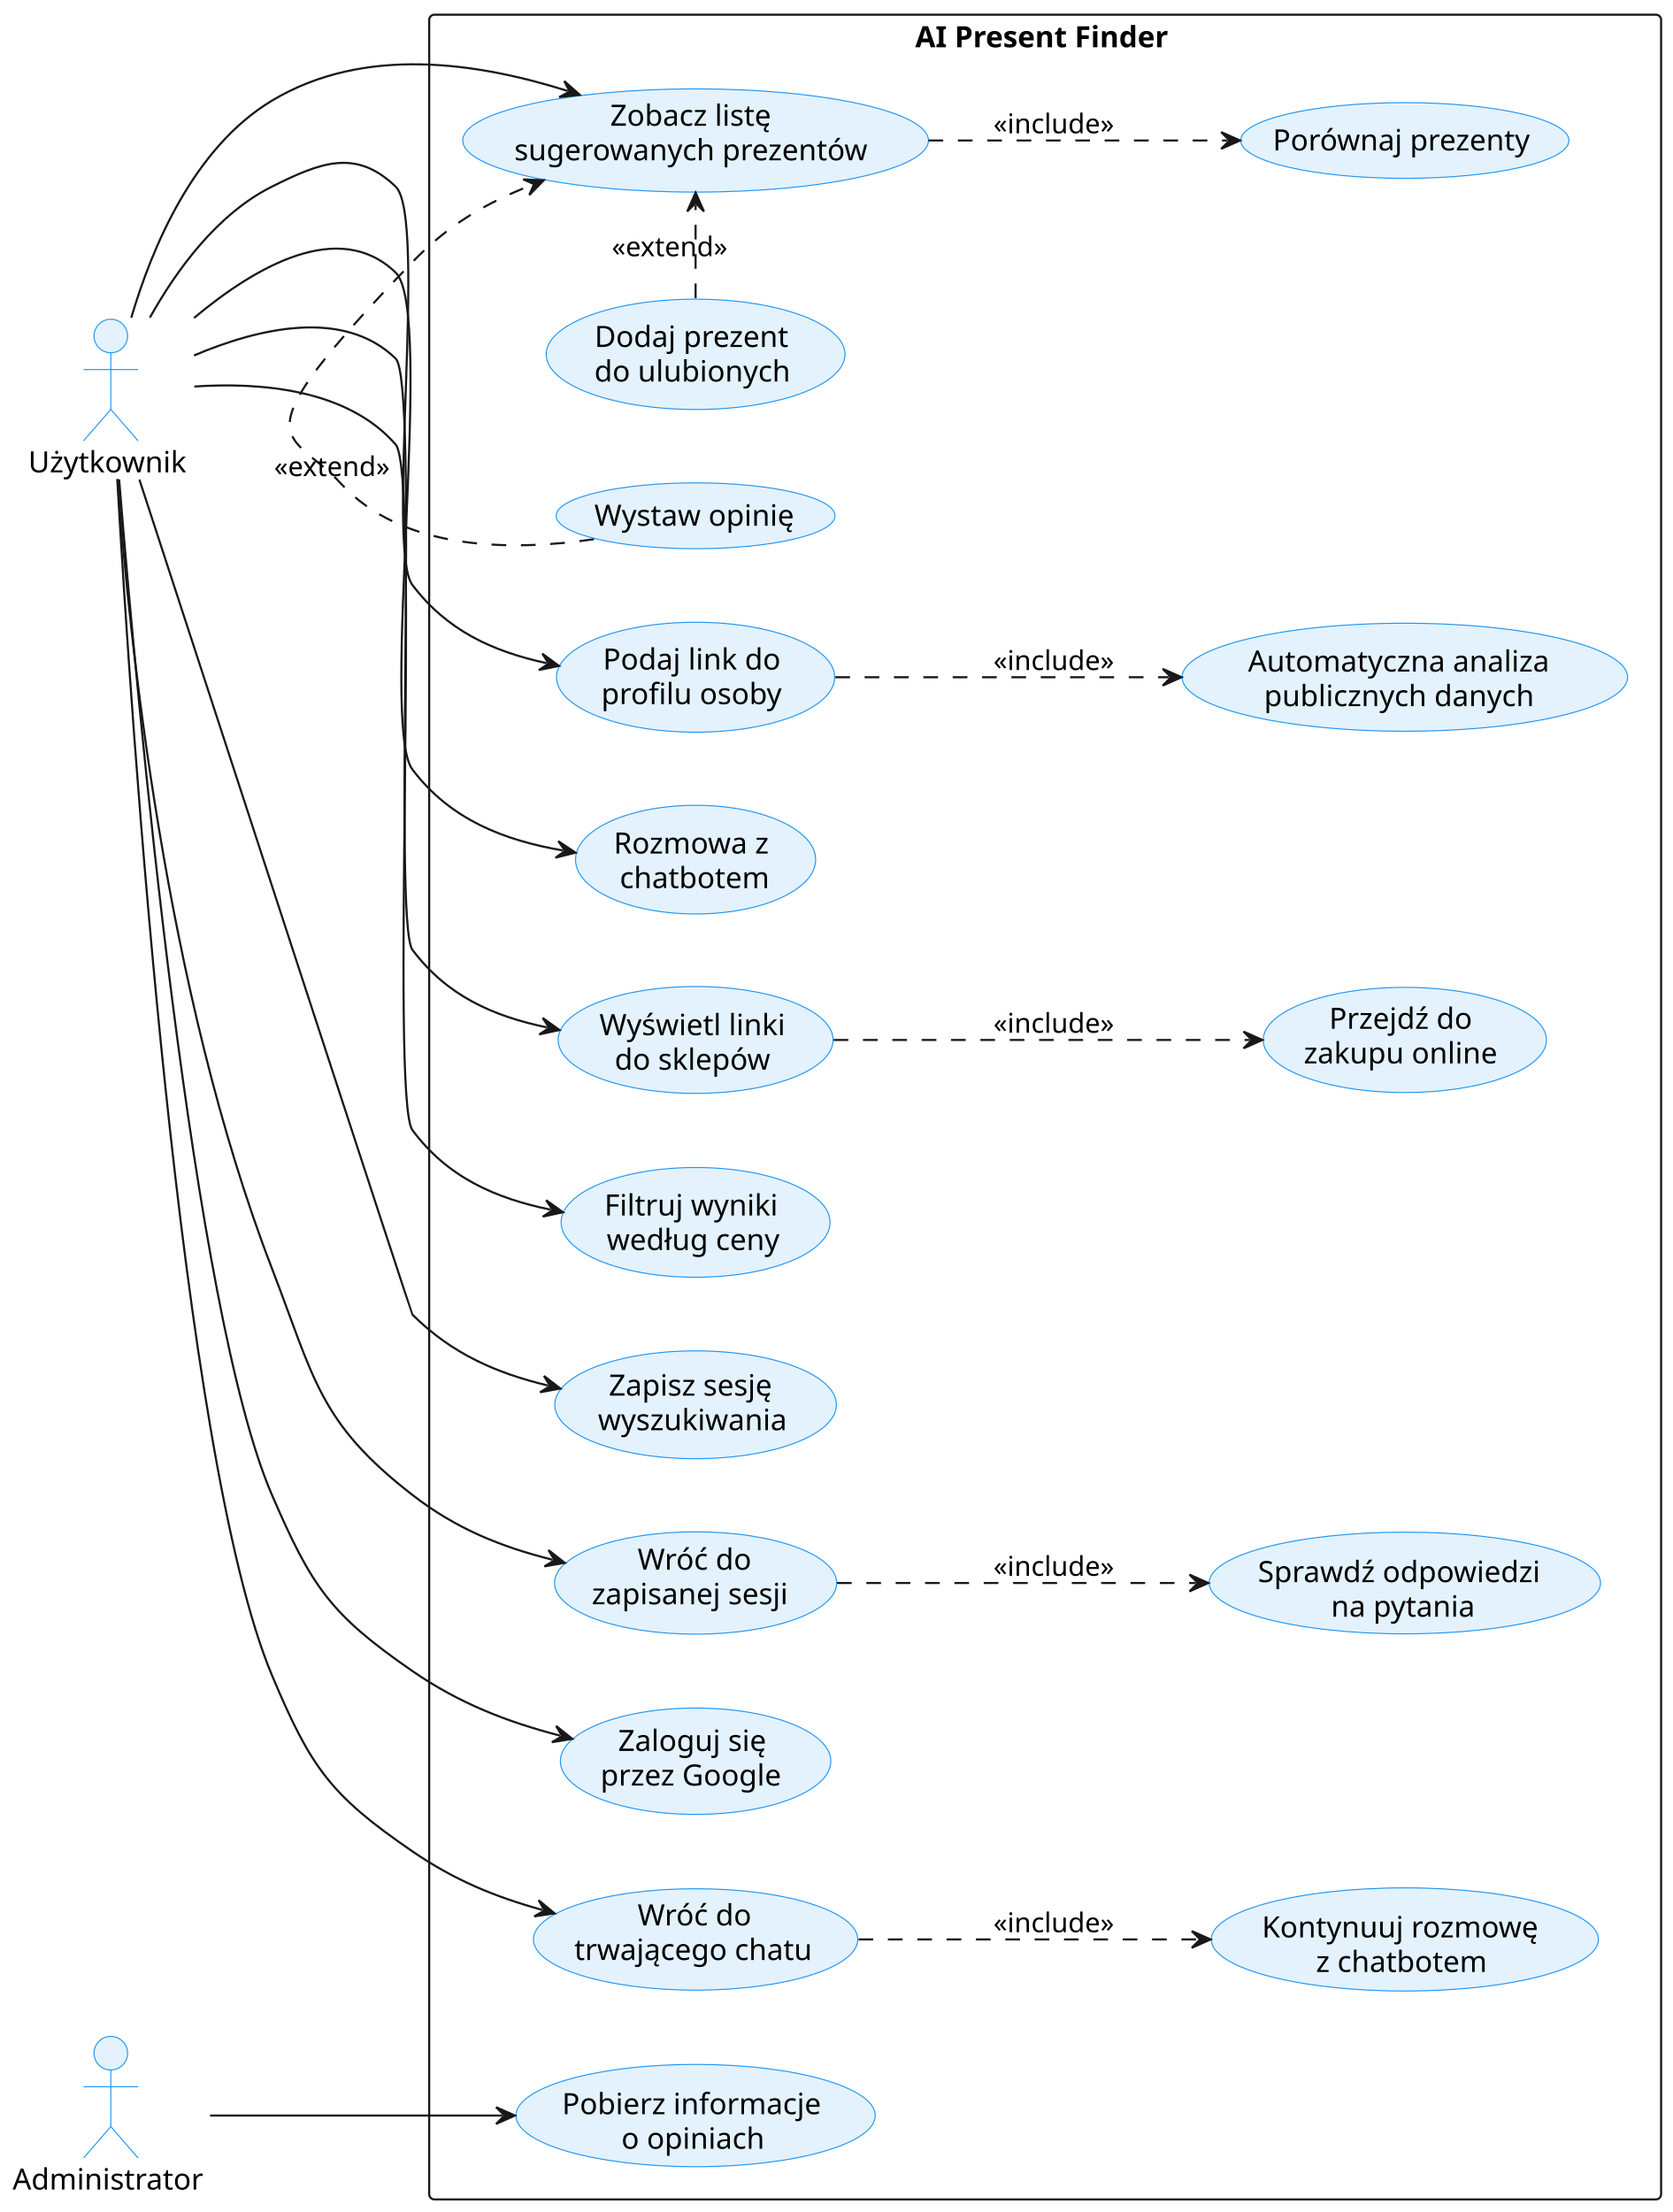
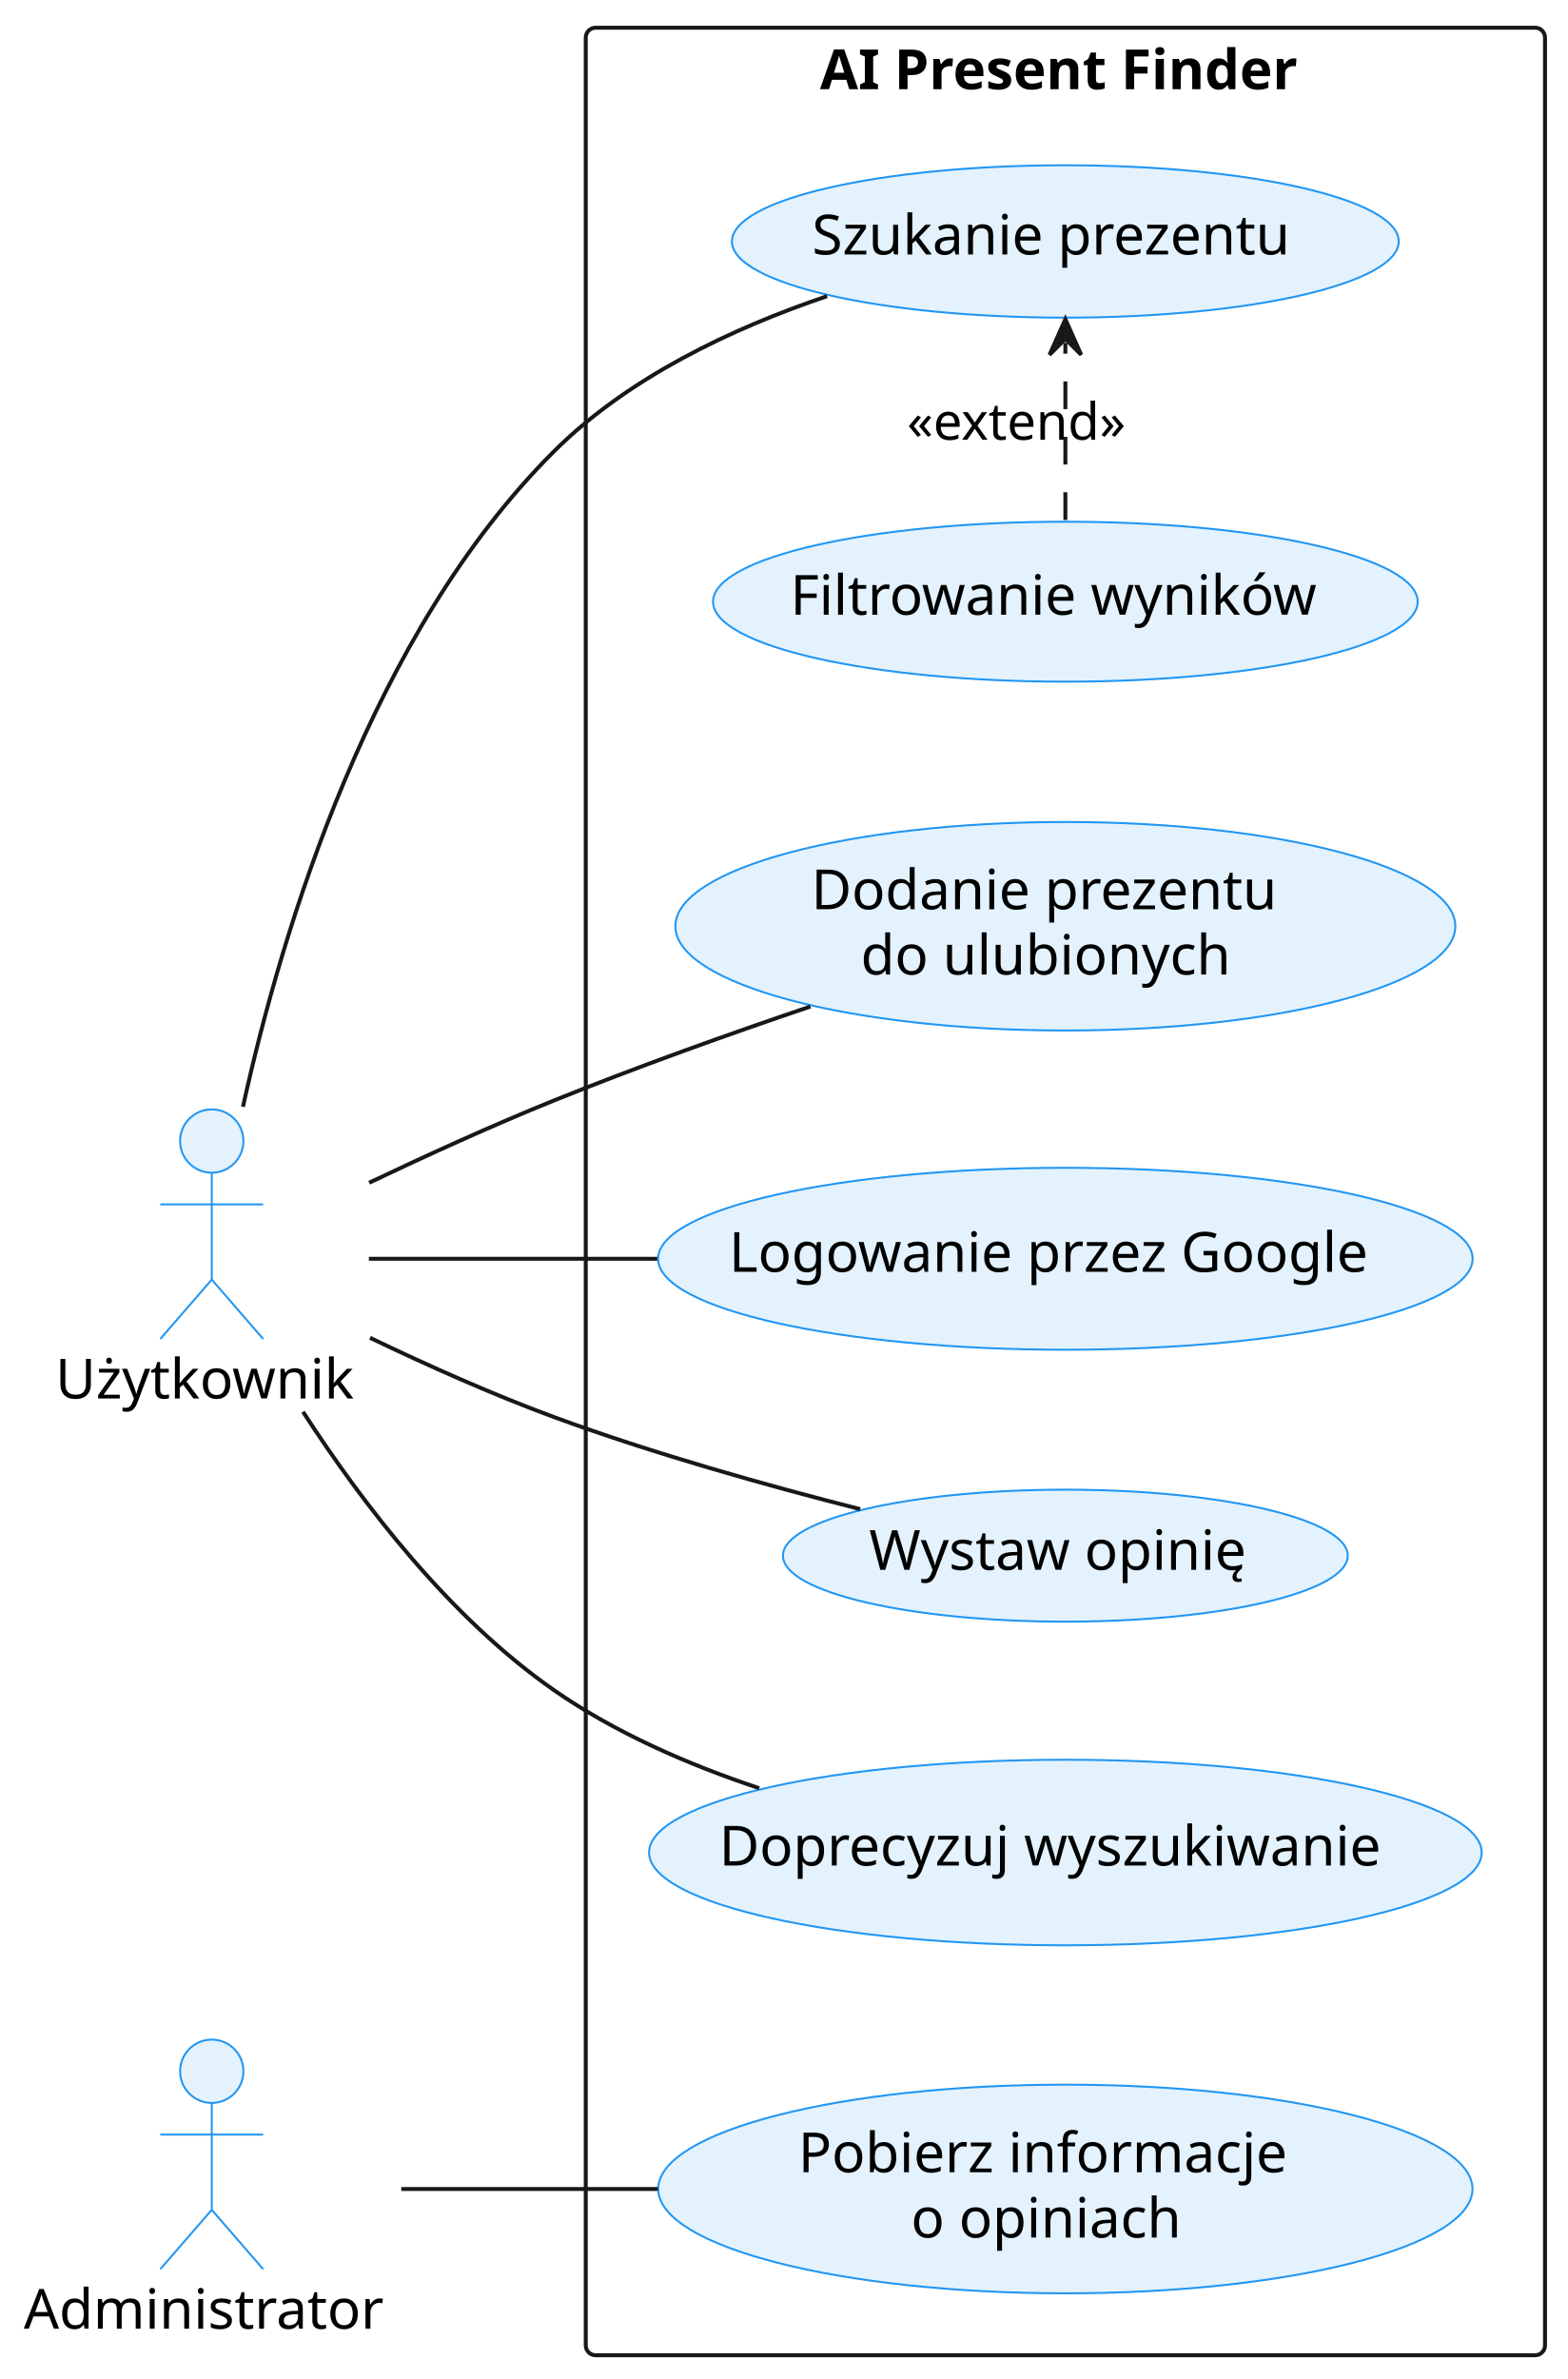
- <svg xmlns="http://www.w3.org/2000/svg" contentStyleType="text/css" data-diagram-type="DESCRIPTION" height="1055px" preserveAspectRatio="none" style="width:798px;height:1055px;background:#FFFFFF;" version="1.1" viewBox="0 0 798 1055" width="798px" zoomAndPan="magnify">
+ <svg xmlns="http://www.w3.org/2000/svg" contentStyleType="text/css" height="601px" preserveAspectRatio="none" style="width:396px;height:601px;background:#FFFFFF;" version="1.1" viewBox="0 0 396 601" width="396px" zoomAndPan="magnify">
  <defs />
  <g>
-     <g class="cluster" data-entity="AI Present Finder" data-source-line="20" data-uid="ent0004" id="cluster_AI Present Finder">
-       <rect fill="none" height="1042" rx="2.5" ry="2.5" style="stroke:#181818;stroke-width:1;" width="587.61" x="204.72" y="7" />
-       <text fill="#000000" font-family="sans-serif" font-size="14" font-weight="bold" lengthAdjust="spacing" textLength="123.949" x="436.55" y="22.535">AI Present Finder</text>
+     <g id="cluster_AI Present Finder">
+       <rect fill="none" height="588" rx="2.5" ry="2.5" style="stroke:#181818;stroke-width:1.0;" width="242.37" x="148" y="7" />
+       <text fill="#000000" font-family="sans-serif" font-size="14" font-weight="bold" lengthAdjust="spacing" textLength="124" x="207.185" y="22.535">AI Present Finder</text>
    </g>
-     <g class="entity" data-entity="UC1" data-source-line="23" data-uid="ent0005" id="entity_UC1">
-       <ellipse cx="331.795" cy="322.996" fill="#E3F2FD" rx="66.335" ry="26.216" style="stroke:#2196F3;stroke-width:0.5;" />
-       <text fill="#000000" font-family="sans-serif" font-size="14" lengthAdjust="spacing" textLength="88.375" x="287.607" y="319.352">Podaj link do</text>
-       <text fill="#000000" font-family="sans-serif" font-size="14" lengthAdjust="spacing" textLength="89.961" x="286.814" y="335.841">profilu osoby</text>
+     <g id="elem_UC1">
+       <ellipse cx="269.175" cy="60.997" fill="#E3F2FD" rx="84.235" ry="19.247" style="stroke:#2196F3;stroke-width:0.5;" />
+       <text fill="#000000" font-family="sans-serif" font-size="14" lengthAdjust="spacing" textLength="128" x="205.175" y="64.288">Szukanie prezentu</text>
    </g>
-     <g class="entity" data-entity="UC2" data-source-line="24" data-uid="ent0006" id="entity_UC2">
-       <ellipse cx="670.09" cy="323" fill="#E3F2FD" rx="106.24" ry="25.76" style="stroke:#2196F3;stroke-width:0.5;" />
-       <text fill="#000000" font-family="sans-serif" font-size="14" lengthAdjust="spacing" textLength="149.584" x="595.298" y="320.299">Automatyczna analiza</text>
-       <text fill="#000000" font-family="sans-serif" font-size="14" lengthAdjust="spacing" textLength="134.299" x="602.94" y="336.787">publicznych danych</text>
+     <g id="elem_UC2">
+       <ellipse cx="269.176" cy="233.997" fill="#E3F2FD" rx="98.536" ry="26.337" style="stroke:#2196F3;stroke-width:0.5;" />
+       <text fill="#000000" font-family="sans-serif" font-size="14" lengthAdjust="spacing" textLength="123" x="204.977" y="229.702">Dodanie prezentu</text>
+       <text fill="#000000" font-family="sans-serif" font-size="14" lengthAdjust="spacing" textLength="98" x="217.477" y="246.191">do ulubionych</text>
    </g>
-     <g class="entity" data-entity="UC3" data-source-line="25" data-uid="ent0007" id="entity_UC3">
-       <ellipse cx="331.786" cy="409.997" fill="#E3F2FD" rx="57.266" ry="25.907" style="stroke:#2196F3;stroke-width:0.5;" />
-       <text fill="#000000" font-family="sans-serif" font-size="14" lengthAdjust="spacing" textLength="78.121" x="292.725" y="407.084">Rozmowa z</text>
-       <text fill="#000000" font-family="sans-serif" font-size="14" lengthAdjust="spacing" textLength="72.345" x="295.613" y="423.572">chatbotem</text>
+     <g id="elem_UC3">
+       <ellipse cx="269.181" cy="318" fill="#E3F2FD" rx="102.901" ry="22.98" style="stroke:#2196F3;stroke-width:0.5;" />
+       <text fill="#000000" font-family="sans-serif" font-size="14" lengthAdjust="spacing" textLength="170" x="184.181" y="321.291">Logowanie przez Google</text>
    </g>
-     <g class="entity" data-entity="UC4" data-source-line="26" data-uid="ent0008" id="entity_UC4">
-       <ellipse cx="331.795" cy="67.003" fill="#E3F2FD" rx="111.065" ry="24.613" style="stroke:#2196F3;stroke-width:0.5;" />
-       <text fill="#000000" font-family="sans-serif" font-size="14" lengthAdjust="spacing" textLength="81.498" x="291.046" y="59.974">Zobacz listę</text>
-       <text fill="#000000" font-family="sans-serif" font-size="14" lengthAdjust="spacing" textLength="172.97" x="245.31" y="76.462">sugerowanych prezentów</text>
+     <g id="elem_UC4">
+       <ellipse cx="269.176" cy="393.001" fill="#E3F2FD" rx="71.356" ry="16.671" style="stroke:#2196F3;stroke-width:0.5;" />
+       <text fill="#000000" font-family="sans-serif" font-size="14" lengthAdjust="spacing" textLength="97" x="219.594" y="396.579">Wystaw opinię</text>
    </g>
-     <g class="entity" data-entity="UC5" data-source-line="27" data-uid="ent0009" id="entity_UC5">
-       <ellipse cx="331.795" cy="496.002" fill="#E3F2FD" rx="65.575" ry="25.482" style="stroke:#2196F3;stroke-width:0.5;" />
-       <text fill="#000000" font-family="sans-serif" font-size="14" lengthAdjust="spacing" textLength="91.786" x="285.902" y="493.707">Wyświetl linki</text>
-       <text fill="#000000" font-family="sans-serif" font-size="14" lengthAdjust="spacing" textLength="77.205" x="293.192" y="510.195">do sklepów</text>
+     <g id="elem_UC5">
+       <ellipse cx="269.183" cy="467.997" fill="#E3F2FD" rx="105.183" ry="23.437" style="stroke:#2196F3;stroke-width:0.5;" />
+       <text fill="#000000" font-family="sans-serif" font-size="14" lengthAdjust="spacing" textLength="175" x="181.683" y="471.288">Doprecyzuj wyszukiwanie</text>
    </g>
-     <g class="entity" data-entity="UC6" data-source-line="28" data-uid="ent0010" id="entity_UC6">
-       <ellipse cx="331.792" cy="583.003" fill="#E3F2FD" rx="64.142" ry="26.173" style="stroke:#2196F3;stroke-width:0.5;" />
-       <text fill="#000000" font-family="sans-serif" font-size="14" lengthAdjust="spacing" textLength="87.008" x="288.288" y="579.708">Filtruj wyniki</text>
-       <text fill="#000000" font-family="sans-serif" font-size="14" lengthAdjust="spacing" textLength="84.814" x="289.385" y="596.197">według ceny</text>
+     <g id="elem_UC6">
+       <ellipse cx="269.181" cy="552.997" fill="#E3F2FD" rx="102.871" ry="26.357" style="stroke:#2196F3;stroke-width:0.5;" />
+       <text fill="#000000" font-family="sans-serif" font-size="14" lengthAdjust="spacing" textLength="129" x="201.681" y="548.771">Pobierz informacje</text>
+       <text fill="#000000" font-family="sans-serif" font-size="14" lengthAdjust="spacing" textLength="72" x="230.181" y="565.259">o opiniach</text>
    </g>
-     <g class="entity" data-entity="UC8" data-source-line="29" data-uid="ent0011" id="entity_UC8">
-       <ellipse cx="331.788" cy="670.002" fill="#E3F2FD" rx="67.168" ry="25.712" style="stroke:#2196F3;stroke-width:0.5;" />
-       <text fill="#000000" font-family="sans-serif" font-size="14" lengthAdjust="spacing" textLength="82.776" x="290.4" y="665.634">Zapisz sesję</text>
-       <text fill="#000000" font-family="sans-serif" font-size="14" lengthAdjust="spacing" textLength="93.167" x="285.205" y="682.122">wyszukiwania</text>
+     <g id="elem_UC7">
+       <ellipse cx="269.18" cy="152.004" fill="#E3F2FD" rx="89.02" ry="20.204" style="stroke:#2196F3;stroke-width:0.5;" />
+       <text fill="#000000" font-family="sans-serif" font-size="14" lengthAdjust="spacing" textLength="139" x="199.68" y="155.295">Filtrowanie wyników</text>
    </g>
-     <g class="entity" data-entity="UC9" data-source-line="30" data-uid="ent0012" id="entity_UC9">
-       <ellipse cx="331.791" cy="754.997" fill="#E3F2FD" rx="67.291" ry="24.407" style="stroke:#2196F3;stroke-width:0.5;" />
-       <text fill="#000000" font-family="sans-serif" font-size="14" lengthAdjust="spacing" textLength="55.316" x="304.133" y="748.66">Wróć do</text>
-       <text fill="#000000" font-family="sans-serif" font-size="14" lengthAdjust="spacing" textLength="99.039" x="282.271" y="765.149">zapisanej sesji</text>
+     <g id="elem_User">
+       <ellipse cx="53.5" cy="288.26" fill="#E3F2FD" rx="8" ry="8" style="stroke:#2196F3;stroke-width:0.5;" />
+       <path d="M53.5,296.26 L53.5,323.26 M40.5,304.26 L66.5,304.26 M53.5,323.26 L40.5,338.26 M53.5,323.26 L66.5,338.26 " fill="none" style="stroke:#2196F3;stroke-width:0.5;" />
+       <text fill="#000000" font-family="sans-serif" font-size="14" lengthAdjust="spacing" textLength="79" x="14" y="353.295">Użytkownik</text>
    </g>
-     <g class="entity" data-entity="UC10" data-source-line="31" data-uid="ent0013" id="entity_UC10">
-       <ellipse cx="331.79" cy="246" fill="#E3F2FD" rx="66.5" ry="15.7" style="stroke:#2196F3;stroke-width:0.5;" />
-       <text fill="#000000" font-family="sans-serif" font-size="14" lengthAdjust="spacing" textLength="96.606" x="283.488" y="250.744">Wystaw opinię</text>
+     <g id="elem_Admin">
+       <ellipse cx="53.5" cy="523.26" fill="#E3F2FD" rx="8" ry="8" style="stroke:#2196F3;stroke-width:0.5;" />
+       <path d="M53.5,531.26 L53.5,558.26 M40.5,539.26 L66.5,539.26 M53.5,558.26 L40.5,573.26 M53.5,558.26 L66.5,573.26 " fill="none" style="stroke:#2196F3;stroke-width:0.5;" />
+       <text fill="#000000" font-family="sans-serif" font-size="14" lengthAdjust="spacing" textLength="95" x="6" y="588.295">Administrator</text>
    </g>
-     <g class="entity" data-entity="UC11" data-source-line="32" data-uid="ent0014" id="entity_UC11">
-       <ellipse cx="331.794" cy="1008.999" fill="#E3F2FD" rx="85.684" ry="24.398" style="stroke:#2196F3;stroke-width:0.5;" />
-       <text fill="#000000" font-family="sans-serif" font-size="14" lengthAdjust="spacing" textLength="127.422" x="268.083" y="1008.347">Pobierz informacje</text>
-       <text fill="#000000" font-family="sans-serif" font-size="14" lengthAdjust="spacing" textLength="70.814" x="296.387" y="1024.836">o opiniach</text>
+     <g id="link_User_UC1">
+       <path d="M61.39,279.59 C71.34,234.46 93.86,159.92 140,114 C158.78,95.31 185.08,82.9 208.98,74.82 " fill="none" id="User-UC1" style="stroke:#181818;stroke-width:1.0;" />
    </g>
-     <g class="entity" data-entity="UC12" data-source-line="33" data-uid="ent0015" id="entity_UC12">
-       <ellipse cx="331.79" cy="840.001" fill="#E3F2FD" rx="64.51" ry="25.361" style="stroke:#2196F3;stroke-width:0.5;" />
-       <text fill="#000000" font-family="sans-serif" font-size="14" lengthAdjust="spacing" textLength="73.931" x="294.825" y="835.117">Zaloguj się</text>
-       <text fill="#000000" font-family="sans-serif" font-size="14" lengthAdjust="spacing" textLength="90.713" x="286.434" y="851.605">przez Google</text>
+     <g id="link_User_UC2">
+       <path d="M93.27,298.79 C107.78,291.89 124.5,284.26 140,278 C160.83,269.58 183.96,261.32 204.77,254.27 " fill="none" id="User-UC2" style="stroke:#181818;stroke-width:1.0;" />
    </g>
-     <g class="entity" data-entity="UC13" data-source-line="34" data-uid="ent0016" id="entity_UC13">
-       <ellipse cx="331.794" cy="924.999" fill="#E3F2FD" rx="77.354" ry="24.189" style="stroke:#2196F3;stroke-width:0.5;" />
-       <text fill="#000000" font-family="sans-serif" font-size="14" lengthAdjust="spacing" textLength="55.316" x="304.136" y="918.319">Wróć do</text>
-       <text fill="#000000" font-family="sans-serif" font-size="14" lengthAdjust="spacing" textLength="115.719" x="273.935" y="934.807">trwającego chatu</text>
+     <g id="link_User_UC3">
+       <path d="M93.2,318 C113.76,318 140.11,318 166.08,318 " fill="none" id="User-UC3" style="stroke:#181818;stroke-width:1.0;" />
    </g>
-     <g class="entity" data-entity="UC14" data-source-line="35" data-uid="ent0017" id="entity_UC14">
-       <ellipse cx="331.795" cy="168.997" fill="#E3F2FD" rx="71.264" ry="26.307" style="stroke:#2196F3;stroke-width:0.5;" />
-       <text fill="#000000" font-family="sans-serif" font-size="14" lengthAdjust="spacing" textLength="96.407" x="283.591" y="165.482">Dodaj prezent</text>
-       <text fill="#000000" font-family="sans-serif" font-size="14" lengthAdjust="spacing" textLength="96.585" x="283.502" y="181.97">do ulubionych</text>
+     <g id="link_User_UC4">
+       <path d="M93.49,337.96 C107.88,344.86 124.46,352.29 140,358 C165.01,367.19 193.54,375.21 217.33,381.25 " fill="none" id="User-UC4" style="stroke:#181818;stroke-width:1.0;" />
    </g>
-     <g class="entity" data-entity="UC5_1" data-source-line="38" data-uid="ent0018" id="entity_UC5_1">
-       <ellipse cx="670.092" cy="495.996" fill="#E3F2FD" rx="67.552" ry="25.076" style="stroke:#2196F3;stroke-width:0.5;" />
-       <text fill="#000000" font-family="sans-serif" font-size="14" lengthAdjust="spacing" textLength="72.228" x="633.978" y="490.686">Przejdź do</text>
-       <text fill="#000000" font-family="sans-serif" font-size="14" lengthAdjust="spacing" textLength="96.428" x="621.878" y="507.175">zakupu online</text>
+     <g id="link_User_UC5">
+       <path d="M76.56,356.66 C91.69,380.03 113.74,408.74 140,427 C155.44,437.74 173.85,445.78 191.83,451.75 " fill="none" id="User-UC5" style="stroke:#181818;stroke-width:1.0;" />
    </g>
-     <g class="entity" data-entity="UC4_1" data-source-line="39" data-uid="ent0019" id="entity_UC4_1">
-       <ellipse cx="670.093" cy="67.005" fill="#E3F2FD" rx="78.273" ry="18.055" style="stroke:#2196F3;stroke-width:0.5;" />
-       <text fill="#000000" font-family="sans-serif" font-size="14" lengthAdjust="spacing" textLength="125.966" x="607.11" y="71.749">Porównaj prezenty</text>
+     <g id="link_Admin_UC6">
+       <path d="M101.39,553 C120.56,553 143.53,553 166.21,553 " fill="none" id="Admin-UC6" style="stroke:#181818;stroke-width:1.0;" />
    </g>
-     <g class="entity" data-entity="UC9_1" data-source-line="40" data-uid="ent0020" id="entity_UC9_1">
-       <ellipse cx="670.089" cy="755" fill="#E3F2FD" rx="93.349" ry="24.25" style="stroke:#2196F3;stroke-width:0.5;" />
-       <text fill="#000000" font-family="sans-serif" font-size="14" lengthAdjust="spacing" textLength="140.205" x="599.987" y="754.583">Sprawdź odpowiedzi</text>
-       <text fill="#000000" font-family="sans-serif" font-size="14" lengthAdjust="spacing" textLength="70.41" x="634.884" y="771.071">na pytania</text>
-     </g>
-     <g class="entity" data-entity="UC13_1" data-source-line="41" data-uid="ent0021" id="entity_UC13_1">
-       <ellipse cx="670.086" cy="925.005" fill="#E3F2FD" rx="92.326" ry="24.605" style="stroke:#2196F3;stroke-width:0.5;" />
-       <text fill="#000000" font-family="sans-serif" font-size="14" lengthAdjust="spacing" textLength="136.343" x="601.914" y="924.032">Kontynuuj rozmowę</text>
-       <text fill="#000000" font-family="sans-serif" font-size="14" lengthAdjust="spacing" textLength="84.8" x="627.686" y="940.521">z chatbotem</text>
-     </g>
-     <g class="entity" data-entity="User" data-source-line="17" data-uid="ent0002" id="entity_User">
-       <ellipse cx="52.862" cy="160.26" fill="#E3F2FD" rx="8" ry="8" style="stroke:#2196F3;stroke-width:0.5;" />
-       <path d="M52.862,168.26 L52.862,195.26 M39.862,176.26 L65.862,176.26 M52.862,195.26 L39.862,210.26 M52.862,195.26 L65.862,210.26" fill="none" style="stroke:#2196F3;stroke-width:0.5;" />
-       <text fill="#000000" font-family="sans-serif" font-size="14" lengthAdjust="spacing" textLength="78.764" x="13.48" y="225.295">Użytkownik</text>
-     </g>
-     <g class="entity" data-entity="Admin" data-source-line="18" data-uid="ent0003" id="entity_Admin">
-       <ellipse cx="52.86" cy="979.26" fill="#E3F2FD" rx="8" ry="8" style="stroke:#2196F3;stroke-width:0.5;" />
-       <path d="M52.86,987.26 L52.86,1014.26 M39.86,995.26 L65.86,995.26 M52.86,1014.26 L39.86,1029.26 M52.86,1014.26 L65.86,1029.26" fill="none" style="stroke:#2196F3;stroke-width:0.5;" />
-       <text fill="#000000" font-family="sans-serif" font-size="14" lengthAdjust="spacing" textLength="93.721" x="6" y="1044.295">Administrator</text>
-     </g>
-     <g class="link" data-entity-1="User" data-entity-2="UC1" data-source-line="45" data-uid="lnk22" id="link_User_UC1">
-       <path d="M71.5,151.48 C84.17,128.79 103.63,102.03 129.72,89 C153.18,77.28 169.79,70.85 188.72,89 C203.97,103.62 183.97,262.15 196.72,279 C213.2,300.78 234.899,310.647 260.759,316.307" fill="none" id="User-to-UC1" style="stroke:#181818;stroke-width:1;" />
-       <polygon fill="#181818" points="266.62,317.59,258.683,311.758,261.736,316.521,256.973,319.573,266.62,317.59" style="stroke:#181818;stroke-width:1;" />
-     </g>
-     <g class="link" data-entity-1="User" data-entity-2="UC3" data-source-line="46" data-uid="lnk23" id="link_User_UC3">
-       <path d="M92.57,151.63 C122.02,127.01 161.91,104.08 188.72,130 C207.66,148.31 180.84,345.98 196.72,367 C214.85,390.99 240.587,400.834 268.587,405.644" fill="none" id="User-to-UC3" style="stroke:#181818;stroke-width:1;" />
-       <polygon fill="#181818" points="274.5,406.66,266.307,401.194,269.572,405.813,264.953,409.079,274.5,406.66" style="stroke:#181818;stroke-width:1;" />
-     </g>
-     <g class="link" data-entity-1="User" data-entity-2="UC4" data-source-line="47" data-uid="lnk24" id="link_User_UC4">
-       <path d="M62.62,151.53 C72.59,117.63 92.56,70.28 129.72,48 C173.93,21.5 227.937,29.899 270.797,43.389" fill="none" id="User-to-UC4" style="stroke:#181818;stroke-width:1;" />
-       <polygon fill="#181818" points="276.52,45.19,269.136,38.672,271.751,43.689,266.734,46.303,276.52,45.19" style="stroke:#181818;stroke-width:1;" />
-     </g>
-     <g class="link" data-entity-1="User" data-entity-2="UC5" data-source-line="48" data-uid="lnk25" id="link_User_UC5">
-       <path d="M92.52,169.55 C122.75,156.7 163.71,146.69 188.72,171 C199.96,181.92 187.31,440.47 196.72,453 C213.17,474.89 235.006,484.627 260.986,490.037" fill="none" id="User-to-UC5" style="stroke:#181818;stroke-width:1;" />
-       <polygon fill="#181818" points="266.86,491.26,258.865,485.509,261.965,490.241,257.234,493.341,266.86,491.26" style="stroke:#181818;stroke-width:1;" />
-     </g>
-     <g class="link" data-entity-1="User" data-entity-2="UC6" data-source-line="49" data-uid="lnk26" id="link_User_UC6">
-       <path d="M92.68,184.35 C123.62,182.27 165.5,185.35 188.72,212 C200.66,225.7 185.88,524.41 196.72,539 C213.45,561.51 236.154,571.475 262.644,576.955" fill="none" id="User-to-UC6" style="stroke:#181818;stroke-width:1;" />
-       <polygon fill="#181818" points="268.52,578.17,260.517,572.43,263.624,577.157,258.896,580.264,268.52,578.17" style="stroke:#181818;stroke-width:1;" />
-     </g>
-     <g class="link" data-entity-1="User" data-entity-2="UC8" data-source-line="50" data-uid="lnk27" id="link_User_UC8">
-       <path d="M66.49,228.73 C101.33,335.56 196.26,626.54 196.72,627 C215.53,645.7 236.637,654.864 261.447,660.844" fill="none" id="User-to-UC8" style="stroke:#181818;stroke-width:1;" />
-       <polygon fill="#181818" points="267.28,662.25,259.468,656.253,262.419,661.078,257.593,664.03,267.28,662.25" style="stroke:#181818;stroke-width:1;" />
-     </g>
-     <g class="link" data-entity-1="User" data-entity-2="UC9" data-source-line="51" data-uid="lnk28" id="link_User_UC9">
-       <path d="M56.1,228.48 C61.48,303.33 78.73,472.77 129.72,605 C150.04,657.7 152.08,678.39 196.72,713 C217.63,729.22 239.081,737.766 263.561,743.926" fill="none" id="User-to-UC9" style="stroke:#181818;stroke-width:1;" />
-       <polygon fill="#181818" points="269.38,745.39,261.628,739.315,264.531,744.17,259.676,747.073,269.38,745.39" style="stroke:#181818;stroke-width:1;" />
-     </g>
-     <g class="link" data-entity-1="User" data-entity-2="UC12" data-source-line="52" data-uid="lnk29" id="link_User_UC12">
-       <path d="M56.83,228.65 C65.36,334.2 91.76,625.33 129.72,713 C148.7,756.82 157.41,769.88 196.72,797 C219.35,812.62 242.185,821.295 267.164,827.815" fill="none" id="User-to-UC12" style="stroke:#181818;stroke-width:1;" />
-       <polygon fill="#181818" points="272.97,829.33,265.272,823.187,268.132,828.067,263.252,830.927,272.97,829.33" style="stroke:#181818;stroke-width:1;" />
-     </g>
-     <g class="link" data-entity-1="User" data-entity-2="UC13" data-source-line="53" data-uid="lnk30" id="link_User_UC13">
-       <path d="M55.93,228.56 C62.63,345.57 85.89,694.92 129.72,799 C148.26,843.01 157.32,856.01 196.72,883 C216.84,896.78 235.92,904.6 258.75,910.96" fill="none" id="User-to-UC13" style="stroke:#181818;stroke-width:1;" />
-       <polygon fill="#181818" points="264.53,912.57,256.934,906.302,259.713,911.228,254.787,914.008,264.53,912.57" style="stroke:#181818;stroke-width:1;" />
-     </g>
-     <g class="link" data-entity-1="Admin" data-entity-2="UC11" data-source-line="56" data-uid="lnk31" id="link_Admin_UC11">
-       <path d="M100.21,1009 C139.78,1009 191.72,1009 239.62,1009" fill="none" id="Admin-to-UC11" style="stroke:#181818;stroke-width:1;" />
-       <polygon fill="#181818" points="245.62,1009,236.62,1005,240.62,1009,236.62,1013,245.62,1009" style="stroke:#181818;stroke-width:1;" />
-     </g>
-     <g class="link" data-entity-1="UC1" data-entity-2="UC2" data-source-line="59" data-uid="lnk32" id="link_UC1_UC2">
-       <path d="M398.43,323 C445.36,323 503.51,323 557.58,323" fill="none" id="UC1-to-UC2" style="stroke:#181818;stroke-width:1;stroke-dasharray:7,7;" />
-       <polygon fill="#181818" points="563.58,323,554.58,319,558.58,323,554.58,327,563.58,323" style="stroke:#181818;stroke-width:1;" />
-       <text fill="#000000" font-family="sans-serif" font-size="13" lengthAdjust="spacing" textLength="59.357" x="473.85" y="319.568">«include»</text>
-     </g>
-     <g class="link" data-entity-1="UC4" data-entity-2="UC4_1" data-source-line="60" data-uid="lnk33" id="link_UC4_UC4_1">
-       <path d="M442.9,67 C491.47,67 541.39,67 585.48,67" fill="none" id="UC4-to-UC4_1" style="stroke:#181818;stroke-width:1;stroke-dasharray:7,7;" />
-       <polygon fill="#181818" points="591.48,67,582.48,63,586.48,67,582.48,71,591.48,67" style="stroke:#181818;stroke-width:1;" />
-       <text fill="#000000" font-family="sans-serif" font-size="13" lengthAdjust="spacing" textLength="59.357" x="473.85" y="63.568">«include»</text>
-     </g>
-     <g class="link" data-entity-1="UC5" data-entity-2="UC5_1" data-source-line="61" data-uid="lnk34" id="link_UC5_UC5_1">
-       <path d="M397.63,496 C456.42,496 536.71,496 596.14,496" fill="none" id="UC5-to-UC5_1" style="stroke:#181818;stroke-width:1;stroke-dasharray:7,7;" />
-       <polygon fill="#181818" points="602.14,496,593.14,492,597.14,496,593.14,500,602.14,496" style="stroke:#181818;stroke-width:1;" />
-       <text fill="#000000" font-family="sans-serif" font-size="13" lengthAdjust="spacing" textLength="59.357" x="473.85" y="492.568">«include»</text>
-     </g>
-     <g class="link" data-entity-1="UC9" data-entity-2="UC9_1" data-source-line="62" data-uid="lnk35" id="link_UC9_UC9_1">
-       <path d="M399.23,755 C449.86,755 514.2,755 570.37,755" fill="none" id="UC9-to-UC9_1" style="stroke:#181818;stroke-width:1;stroke-dasharray:7,7;" />
-       <polygon fill="#181818" points="576.37,755,567.37,751,571.37,755,567.37,759,576.37,755" style="stroke:#181818;stroke-width:1;" />
-       <text fill="#000000" font-family="sans-serif" font-size="13" lengthAdjust="spacing" textLength="59.357" x="473.85" y="751.568">«include»</text>
-     </g>
-     <g class="link" data-entity-1="UC13" data-entity-2="UC13_1" data-source-line="63" data-uid="lnk36" id="link_UC13_UC13_1">
-       <path d="M409.52,925 C459.44,925 518.8,925 571.45,925" fill="none" id="UC13-to-UC13_1" style="stroke:#181818;stroke-width:1;stroke-dasharray:7,7;" />
-       <polygon fill="#181818" points="577.45,925,568.45,921,572.45,925,568.45,929,577.45,925" style="stroke:#181818;stroke-width:1;" />
-       <text fill="#000000" font-family="sans-serif" font-size="13" lengthAdjust="spacing" textLength="59.357" x="473.85" y="921.568">«include»</text>
-     </g>
-     <g class="link" data-entity-1="UC10" data-entity-2="UC4" data-source-line="64" data-uid="lnk37" id="link_UC10_UC4">
-       <path d="M283.32,257.16 C244.62,262.91 192.13,262.98 162.48,230.5 C138.37,204.08 110.51,214.41 196.72,125 C213.73,107.36 231.387,96.997 253.797,88.177" fill="none" id="UC10-to-UC4" style="stroke:#181818;stroke-width:1;stroke-dasharray:7,7;" />
-       <polygon fill="#181818" points="259.38,85.98,249.54,85.554,254.727,87.811,252.47,92.998,259.38,85.98" style="stroke:#181818;stroke-width:1;" />
-       <text fill="#000000" font-family="sans-serif" font-size="13" lengthAdjust="spacing" textLength="57.192" x="130.72" y="227.068">«extend»</text>
-     </g>
-     <g class="link" data-entity-1="UC14" data-entity-2="UC4" data-source-line="65" data-uid="lnk38" id="link_UC14_UC4">
-       <path d="M331.79,142.2 C331.79,126.62 331.79,113.11 331.79,97.87" fill="none" id="UC14-to-UC4" style="stroke:#181818;stroke-width:1;stroke-dasharray:7,7;" />
-       <polygon fill="#181818" points="331.79,91.87,327.79,100.87,331.79,96.87,335.79,100.87,331.79,91.87" style="stroke:#181818;stroke-width:1;" />
-       <text fill="#000000" font-family="sans-serif" font-size="13" lengthAdjust="spacing" textLength="57.192" x="291.79" y="122.218">«extend»</text>
+     <g id="link_UC7_UC1">
+       <path d="M269.18,131.35 C269.18,116.14 269.18,101.59 269.18,86.63 " fill="none" id="UC7-to-UC1" style="stroke:#181818;stroke-width:1.0;stroke-dasharray:7.0,7.0;" />
+       <polygon fill="#181818" points="269.18,80.63,265.18,89.63,269.18,85.63,273.18,89.63,269.18,80.63" style="stroke:#181818;stroke-width:1.0;" />
+       <text fill="#000000" font-family="sans-serif" font-size="13" lengthAdjust="spacing" textLength="57" x="229.18" y="111.088">«extend»</text>
    </g>
  </g>
</svg>
